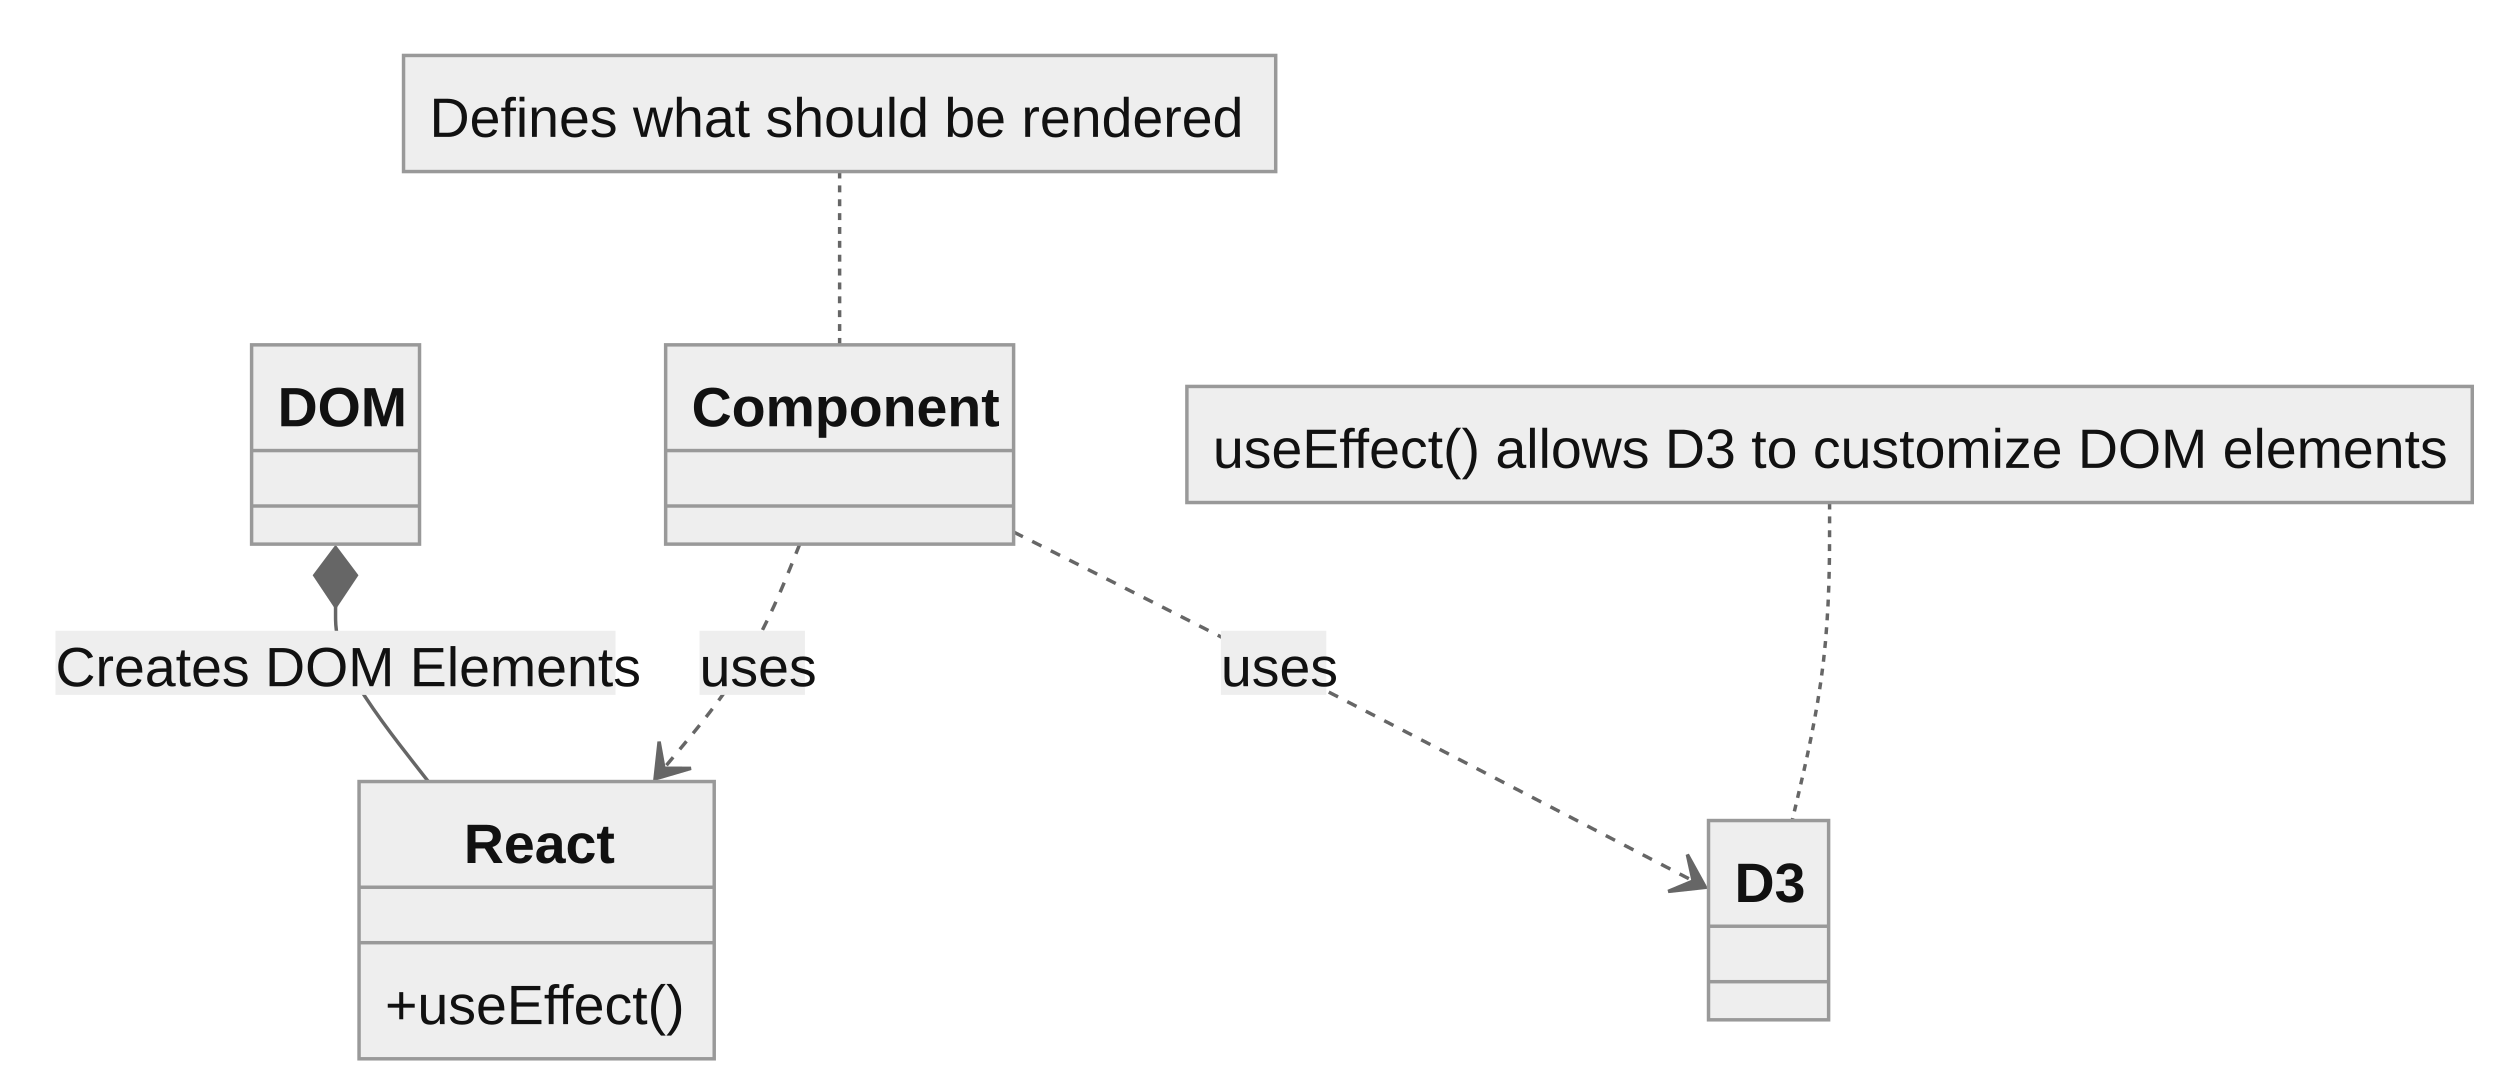
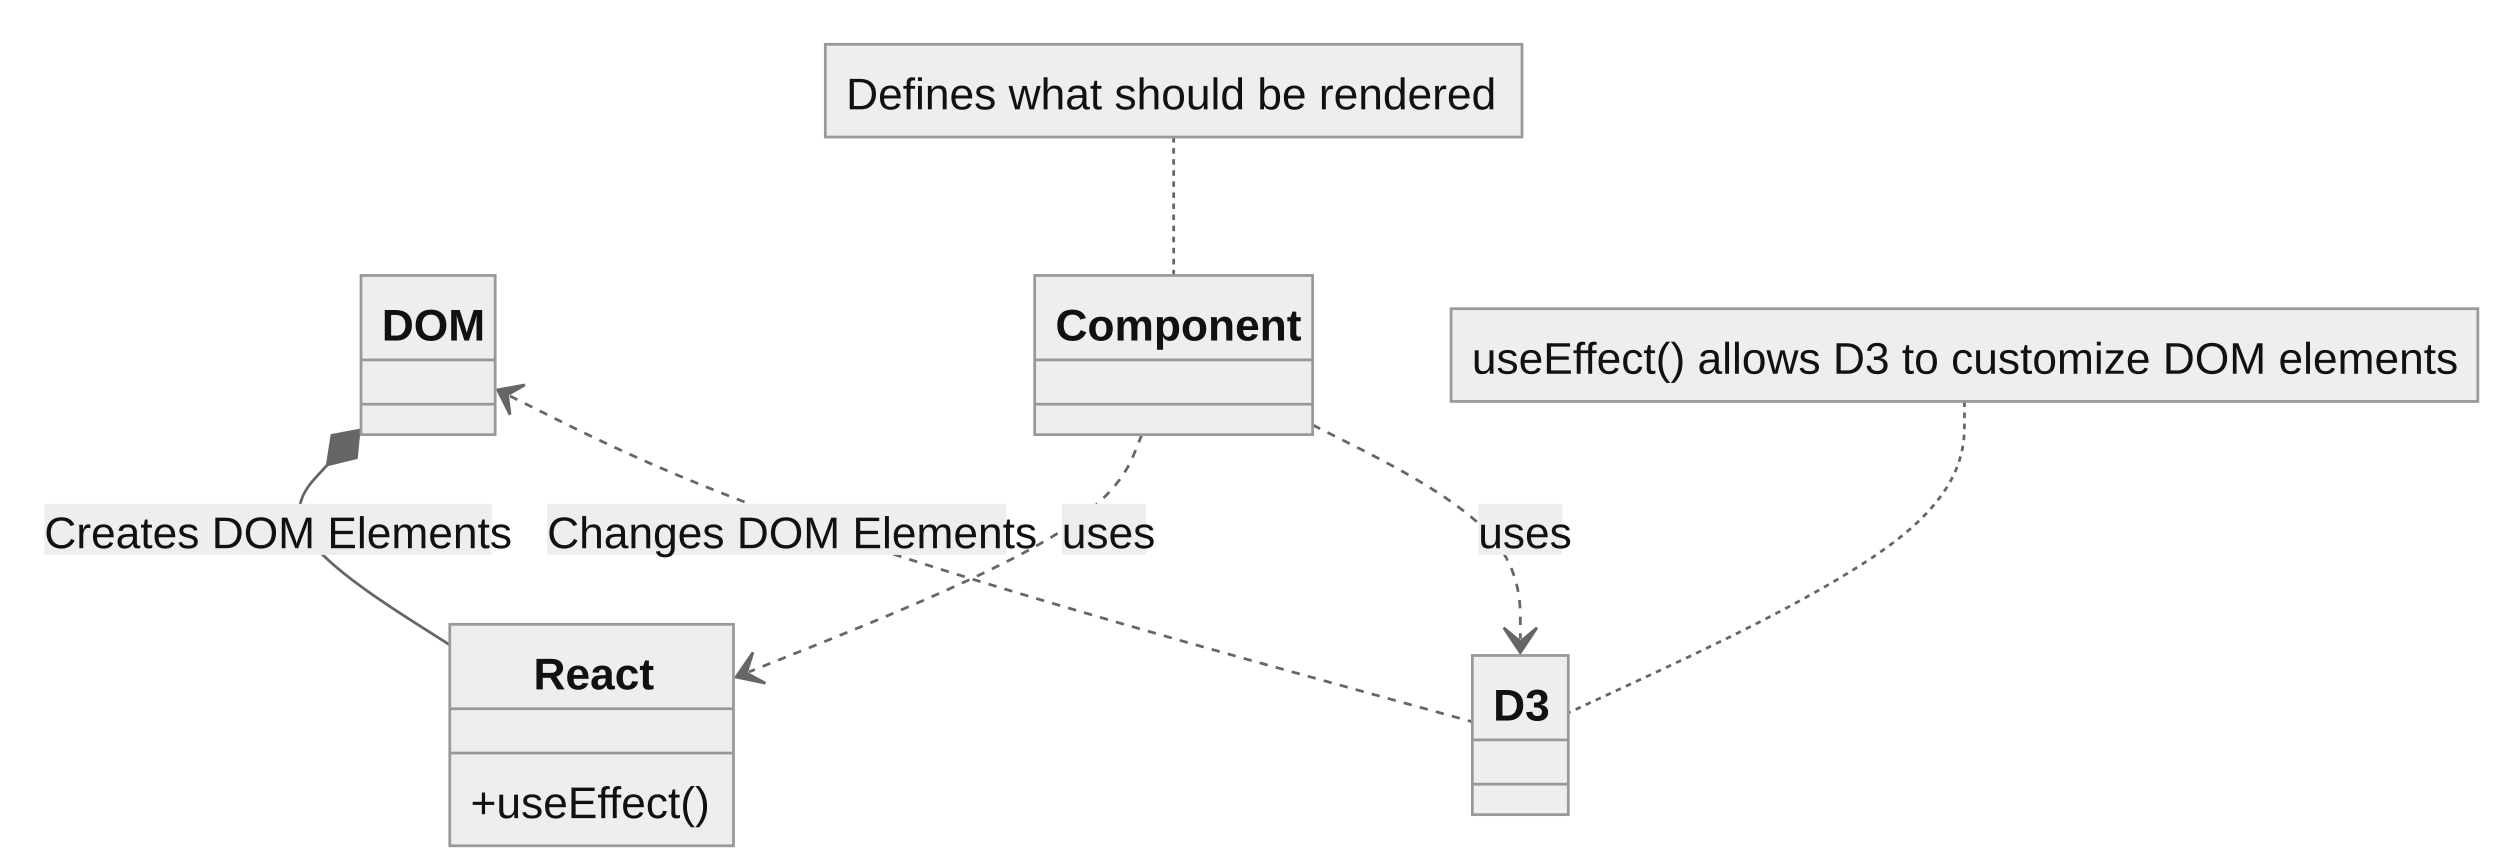
- <svg xmlns="http://www.w3.org/2000/svg" aria-roledescription="classDiagram" role="graphics-document document" viewBox="-8 -8 721.334 313.5" style="max-width: 721.334px; background-color: white;" width="100%" id="my-svg">
+ <svg xmlns="http://www.w3.org/2000/svg" aria-roledescription="classDiagram" role="graphics-document document" viewBox="-8 -8 903.004 313.5" style="max-width: 903.004px; background-color: white;" width="100%" id="my-svg">
  <style>#my-svg{font-family:"trebuchet ms",verdana,arial,sans-serif;font-size:16px;fill:#000000;}#my-svg .error-icon{fill:#552222;}#my-svg .error-text{fill:#552222;stroke:#552222;}#my-svg .edge-thickness-normal{stroke-width:2px;}#my-svg .edge-thickness-thick{stroke-width:3.5px;}#my-svg .edge-pattern-solid{stroke-dasharray:0;}#my-svg .edge-pattern-dashed{stroke-dasharray:3;}#my-svg .edge-pattern-dotted{stroke-dasharray:2;}#my-svg .marker{fill:#666;stroke:#666;}#my-svg .marker.cross{stroke:#666;}#my-svg svg{font-family:"trebuchet ms",verdana,arial,sans-serif;font-size:16px;}#my-svg g.classGroup text{fill:#999;stroke:none;font-family:"trebuchet ms",verdana,arial,sans-serif;font-size:10px;}#my-svg g.classGroup text .title{font-weight:bolder;}#my-svg .nodeLabel,#my-svg .edgeLabel{color:#111111;}#my-svg .edgeLabel .label rect{fill:#eee;}#my-svg .label text{fill:#111111;}#my-svg .edgeLabel .label span{background:#eee;}#my-svg .classTitle{font-weight:bolder;}#my-svg .node rect,#my-svg .node circle,#my-svg .node ellipse,#my-svg .node polygon,#my-svg .node path{fill:#eee;stroke:#999;stroke-width:1px;}#my-svg .divider{stroke:#999;stroke-width:1;}#my-svg g.clickable{cursor:pointer;}#my-svg g.classGroup rect{fill:#eee;stroke:#999;}#my-svg g.classGroup line{stroke:#999;stroke-width:1;}#my-svg .classLabel .box{stroke:none;stroke-width:0;fill:#eee;opacity:0.5;}#my-svg .classLabel .label{fill:#999;font-size:10px;}#my-svg .relation{stroke:#666;stroke-width:1;fill:none;}#my-svg .dashed-line{stroke-dasharray:3;}#my-svg .dotted-line{stroke-dasharray:1 2;}#my-svg #compositionStart,#my-svg .composition{fill:#666!important;stroke:#666!important;stroke-width:1;}#my-svg #compositionEnd,#my-svg .composition{fill:#666!important;stroke:#666!important;stroke-width:1;}#my-svg #dependencyStart,#my-svg .dependency{fill:#666!important;stroke:#666!important;stroke-width:1;}#my-svg #dependencyStart,#my-svg .dependency{fill:#666!important;stroke:#666!important;stroke-width:1;}#my-svg #extensionStart,#my-svg .extension{fill:transparent!important;stroke:#666!important;stroke-width:1;}#my-svg #extensionEnd,#my-svg .extension{fill:transparent!important;stroke:#666!important;stroke-width:1;}#my-svg #aggregationStart,#my-svg .aggregation{fill:transparent!important;stroke:#666!important;stroke-width:1;}#my-svg #aggregationEnd,#my-svg .aggregation{fill:transparent!important;stroke:#666!important;stroke-width:1;}#my-svg #lollipopStart,#my-svg .lollipop{fill:#eee!important;stroke:#666!important;stroke-width:1;}#my-svg #lollipopEnd,#my-svg .lollipop{fill:#eee!important;stroke:#666!important;stroke-width:1;}#my-svg .edgeTerminals{font-size:11px;}#my-svg .classTitleText{text-anchor:middle;font-size:18px;fill:#000000;}#my-svg :root{--mermaid-font-family:"trebuchet ms",verdana,arial,sans-serif;}</style>
  <g>
    <defs>
      <marker orient="auto" markerHeight="240" markerWidth="190" refY="7" refX="18" class="marker aggregation classDiagram" id="my-svg_classDiagram-aggregationStart">
        <path d="M 18,7 L9,13 L1,7 L9,1 Z" />
      </marker>
    </defs>
    <defs>
      <marker orient="auto" markerHeight="28" markerWidth="20" refY="7" refX="1" class="marker aggregation classDiagram" id="my-svg_classDiagram-aggregationEnd">
        <path d="M 18,7 L9,13 L1,7 L9,1 Z" />
      </marker>
    </defs>
    <defs>
      <marker orient="auto" markerHeight="240" markerWidth="190" refY="7" refX="18" class="marker extension classDiagram" id="my-svg_classDiagram-extensionStart">
        <path d="M 1,7 L18,13 V 1 Z" />
      </marker>
    </defs>
    <defs>
      <marker orient="auto" markerHeight="28" markerWidth="20" refY="7" refX="1" class="marker extension classDiagram" id="my-svg_classDiagram-extensionEnd">
        <path d="M 1,1 V 13 L18,7 Z" />
      </marker>
    </defs>
    <defs>
      <marker orient="auto" markerHeight="240" markerWidth="190" refY="7" refX="18" class="marker composition classDiagram" id="my-svg_classDiagram-compositionStart">
        <path d="M 18,7 L9,13 L1,7 L9,1 Z" />
      </marker>
    </defs>
    <defs>
      <marker orient="auto" markerHeight="28" markerWidth="20" refY="7" refX="1" class="marker composition classDiagram" id="my-svg_classDiagram-compositionEnd">
        <path d="M 18,7 L9,13 L1,7 L9,1 Z" />
      </marker>
    </defs>
    <defs>
      <marker orient="auto" markerHeight="240" markerWidth="190" refY="7" refX="6" class="marker dependency classDiagram" id="my-svg_classDiagram-dependencyStart">
        <path d="M 5,7 L9,13 L1,7 L9,1 Z" />
      </marker>
    </defs>
    <defs>
      <marker orient="auto" markerHeight="28" markerWidth="20" refY="7" refX="13" class="marker dependency classDiagram" id="my-svg_classDiagram-dependencyEnd">
        <path d="M 18,7 L9,13 L14,7 L9,1 Z" />
      </marker>
    </defs>
    <defs>
      <marker orient="auto" markerHeight="240" markerWidth="190" refY="7" refX="13" class="marker lollipop classDiagram" id="my-svg_classDiagram-lollipopStart">
        <circle r="6" cy="7" cx="7" fill="transparent" stroke="black" />
      </marker>
    </defs>
    <defs>
      <marker orient="auto" markerHeight="240" markerWidth="190" refY="7" refX="1" class="marker lollipop classDiagram" id="my-svg_classDiagram-lollipopEnd">
        <circle r="6" cy="7" cx="7" fill="transparent" stroke="black" />
      </marker>
    </defs>
    <g class="root">
      <g class="clusters" />
      <g class="edgePaths">
-         <path marker-start="url(#my-svg_classDiagram-compositionStart)" style="fill:none" class="edge-pattern-solid relation" id="id1" d="M88.82,167L88.82,169.708C88.82,172.417,88.82,177.833,93.281,186.25C97.741,194.667,106.661,206.083,111.121,211.792L115.582,217.5" />
-         <path marker-end="url(#my-svg_classDiagram-dependencyEnd)" style="fill:none" class="edge-pattern-dashed relation" id="id2" d="M222.755,149L220.47,154.708C218.186,160.417,213.617,171.833,207.192,182.483C200.767,193.134,192.486,203.017,188.345,207.959L184.205,212.901" />
-         <path marker-end="url(#my-svg_classDiagram-dependencyEnd)" style="fill:none" class="edge-pattern-dashed relation" id="id3" d="M284.459,145.507L296.961,151.798C309.464,158.088,334.468,170.669,366.998,187.372C399.528,204.075,439.584,224.899,459.612,235.311L479.639,245.724" />
-         <path style="fill:none" class="edge-pattern-dotted relation" id="edgeNote4" d="M519.896,137L519.896,144.708C519.896,152.417,519.896,167.833,518.098,183.125C516.3,198.417,512.704,213.583,510.906,221.167L509.108,228.75" />
-         <path style="fill:none" class="edge-pattern-dotted relation" id="edgeNote5" d="M234.26,41.5L234.26,45.667C234.26,49.833,234.26,58.167,234.26,66.5C234.26,74.833,234.26,83.167,234.26,87.333L234.26,91.5" />
+         <path marker-start="url(#my-svg_classDiagram-compositionStart)" style="fill:none" class="edge-pattern-solid relation" id="id1" d="M110.229,159.917L106.661,163.806C103.093,167.695,95.957,175.472,103.328,186.311C110.7,197.15,132.579,211.049,143.519,217.999L154.459,224.949" />
+         <path marker-end="url(#my-svg_classDiagram-dependencyEnd)" style="fill:none" class="edge-pattern-dashed relation" id="id2" d="M404.425,149L402.14,154.708C399.856,160.417,395.287,171.833,371.634,186.117C347.98,200.401,305.242,217.552,283.873,226.128L262.504,234.703" />
+         <path marker-end="url(#my-svg_classDiagram-dependencyEnd)" style="fill:none" class="edge-pattern-dashed relation" id="id3" d="M466.129,145.507L478.631,151.798C491.133,158.088,516.138,170.669,528.64,183.543C541.143,196.417,541.143,209.583,541.143,216.167L541.143,222.75" />
+         <path marker-start="url(#my-svg_classDiagram-dependencyStart)" style="fill:none" class="edge-pattern-dashed relation" id="id4" d="M176.218,135.052L192.277,143.085C208.337,151.118,240.455,167.184,298.388,186.794C356.321,206.403,440.068,229.556,481.941,241.133L523.814,252.709" />
+         <path style="fill:none" class="edge-pattern-dotted relation" id="edgeNote5" d="M701.566,137L701.566,144.708C701.566,152.417,701.566,167.833,677.717,186.58C653.868,205.327,606.169,227.403,582.32,238.442L558.471,249.48" />
+         <path style="fill:none" class="edge-pattern-dotted relation" id="edgeNote6" d="M415.93,41.5L415.93,45.667C415.93,49.833,415.93,58.167,415.93,66.5C415.93,74.833,415.93,83.167,415.93,87.333L415.93,91.5" />
      </g>
      <g class="edgeLabels">
        <g transform="translate(88.82031, 183.25)" class="edgeLabel">
          <g transform="translate(-80.82031, -9.25)" class="label">
-             <rect height="18.5" width="161.598" ry="0" rx="0" />
+             <rect height="18.429" width="161.632" ry="0" rx="0" />
            <text style="">
              <tspan class="row" x="0" dy="1em" xml:space="preserve">Creates DOM Elements</tspan>
            </text>
          </g>
        </g>
-         <g transform="translate(209.0488, 183.25)" class="edgeLabel">
+         <g transform="translate(390.7188, 183.25)" class="edgeLabel">
          <g transform="translate(-15.21094, -9.25)" class="label">
-             <rect height="18.5" width="30.415" ry="0" rx="0" />
+             <rect height="18.429" width="30.424" ry="0" rx="0" />
            <text style="">
              <tspan class="row" x="0" dy="1em" xml:space="preserve">uses</tspan>
            </text>
          </g>
        </g>
-         <g transform="translate(359.4727, 183.25)" class="edgeLabel">
+         <g transform="translate(541.1426, 183.25)" class="edgeLabel">
          <g transform="translate(-15.21094, -9.25)" class="label">
-             <rect height="18.5" width="30.415" ry="0" rx="0" />
+             <rect height="18.429" width="30.424" ry="0" rx="0" />
            <text style="">
              <tspan class="row" x="0" dy="1em" xml:space="preserve">uses</tspan>
+             </text>
+           </g>
+         </g>
+         <g transform="translate(272.5742, 183.25)" class="edgeLabel">
+           <g transform="translate(-82.93359, -9.25)" class="label">
+             <rect height="18.429" width="165.861" ry="0" rx="0" />
+             <text style="">
+               <tspan class="row" x="0" dy="1em" xml:space="preserve">Changes DOM Elements</tspan>
            </text>
          </g>
        </g>
        <g class="edgeLabel">
          <g transform="translate(0, 0)" class="label">
            <rect height="0" width="0" ry="0" rx="0" />
            <text style="">
              <tspan class="row" x="0" dy="1em" xml:space="preserve" />
            </text>
          </g>
        </g>
        <g class="edgeLabel">
          <g transform="translate(0, 0)" class="label">
            <rect height="0" width="0" ry="0" rx="0" />
            <text style="">
              <tspan class="row" x="0" dy="1em" xml:space="preserve" />
            </text>
          </g>
        </g>
      </g>
      <g class="nodes">
-         <g transform="translate(88.82031, 120.25)" id="classId-DOM-0" class="node default">
+         <g transform="translate(146.625, 120.25)" id="classId-DOM-0" class="node default">
          <rect height="57.5" width="48.453" y="-28.75" x="-24.227" class="outer title-state" />
          <line y2="1.75" y1="1.75" x2="24.227" x1="-24.227" class="divider" />
          <line y2="17.75" y1="17.75" x2="24.227" x1="-24.227" class="divider" />
          <g class="label">
            <text style="">
              <tspan class="title-row" x="0" dy="1em" xml:space="preserve" />
            </text>
            <text transform="translate( -16.72656, -21.25)" class="classTitle" style="">
              <tspan class="title-row" x="0" dy="1em" xml:space="preserve">DOM</tspan>
            </text>
          </g>
        </g>
-         <g transform="translate(146.8359, 257.5)" id="classId-React-1" class="node default">
+         <g transform="translate(205.6973, 257.5)" id="classId-React-1" class="node default">
          <rect height="80" width="102.477" y="-40" x="-51.238" class="outer title-state" />
          <line y2="-9.5" y1="-9.5" x2="51.238" x1="-51.238" class="divider" />
          <line y2="6.5" y1="6.5" x2="51.238" x1="-51.238" class="divider" />
          <g class="label">
            <text style="">
              <tspan class="title-row" x="0" dy="1em" xml:space="preserve" />
            </text>
            <text transform="translate( -21.01172, -32.5)" class="classTitle" style="">
              <tspan class="title-row" x="0" dy="1em" xml:space="preserve">React</tspan>
            </text>
            <text transform="translate( -43.73828, 14)" style="">
              <tspan class="title-row" x="0" dy="1em" xml:space="preserve">+useEffect()</tspan>
            </text>
          </g>
        </g>
-         <g transform="translate(234.2598, 120.25)" id="classId-Component-2" class="node default">
+         <g transform="translate(415.9297, 120.25)" id="classId-Component-2" class="node default">
          <rect height="57.5" width="100.398" y="-28.75" x="-50.199" class="outer title-state" />
          <line y2="1.75" y1="1.75" x2="50.199" x1="-50.199" class="divider" />
          <line y2="17.75" y1="17.75" x2="50.199" x1="-50.199" class="divider" />
          <g class="label">
            <text style="">
              <tspan class="title-row" x="0" dy="1em" xml:space="preserve" />
            </text>
            <text transform="translate( -42.69922, -21.25)" class="classTitle" style="">
              <tspan class="title-row" x="0" dy="1em" xml:space="preserve">Component</tspan>
            </text>
          </g>
        </g>
-         <g transform="translate(502.291, 257.5)" id="classId-D3-3" class="node default">
+         <g transform="translate(541.1426, 257.5)" id="classId-D3-3" class="node default">
          <rect height="57.5" width="34.656" y="-28.75" x="-17.328" class="outer title-state" />
          <line y2="1.75" y1="1.75" x2="17.328" x1="-17.328" class="divider" />
          <line y2="17.75" y1="17.75" x2="17.328" x1="-17.328" class="divider" />
          <g class="label">
            <text style="">
              <tspan class="title-row" x="0" dy="1em" xml:space="preserve" />
            </text>
            <text transform="translate( -9.828125, -21.25)" class="classTitle" style="">
              <tspan class="title-row" x="0" dy="1em" xml:space="preserve">D3</tspan>
            </text>
          </g>
        </g>
-         <g transform="translate(519.8965, 120.25)" id="note0" class="node undefined">
+         <g transform="translate(701.5664, 120.25)" id="note0" class="node undefined">
          <rect height="33.5" width="370.875" y="-16.75" x="-185.438" ry="0" rx="0" />
          <g transform="translate(-177.9375, -9.25)" style="" class="label">
            <rect />
            <text style="">
              <tspan class="row" x="0" dy="1em" xml:space="preserve">useEffect() allows D3 to customize DOM elements</tspan>
            </text>
          </g>
        </g>
-         <g transform="translate(234.2598, 24.75)" id="note1" class="node undefined">
+         <g transform="translate(415.9297, 24.75)" id="note1" class="node undefined">
          <rect height="33.5" width="251.648" y="-16.75" x="-125.824" ry="0" rx="0" />
          <g transform="translate(-118.3242, -9.25)" style="" class="label">
            <rect />
            <text style="">
              <tspan class="row" x="0" dy="1em" xml:space="preserve">Defines what should be rendered</tspan>
            </text>
          </g>
        </g>
      </g>
    </g>
  </g>
</svg>
